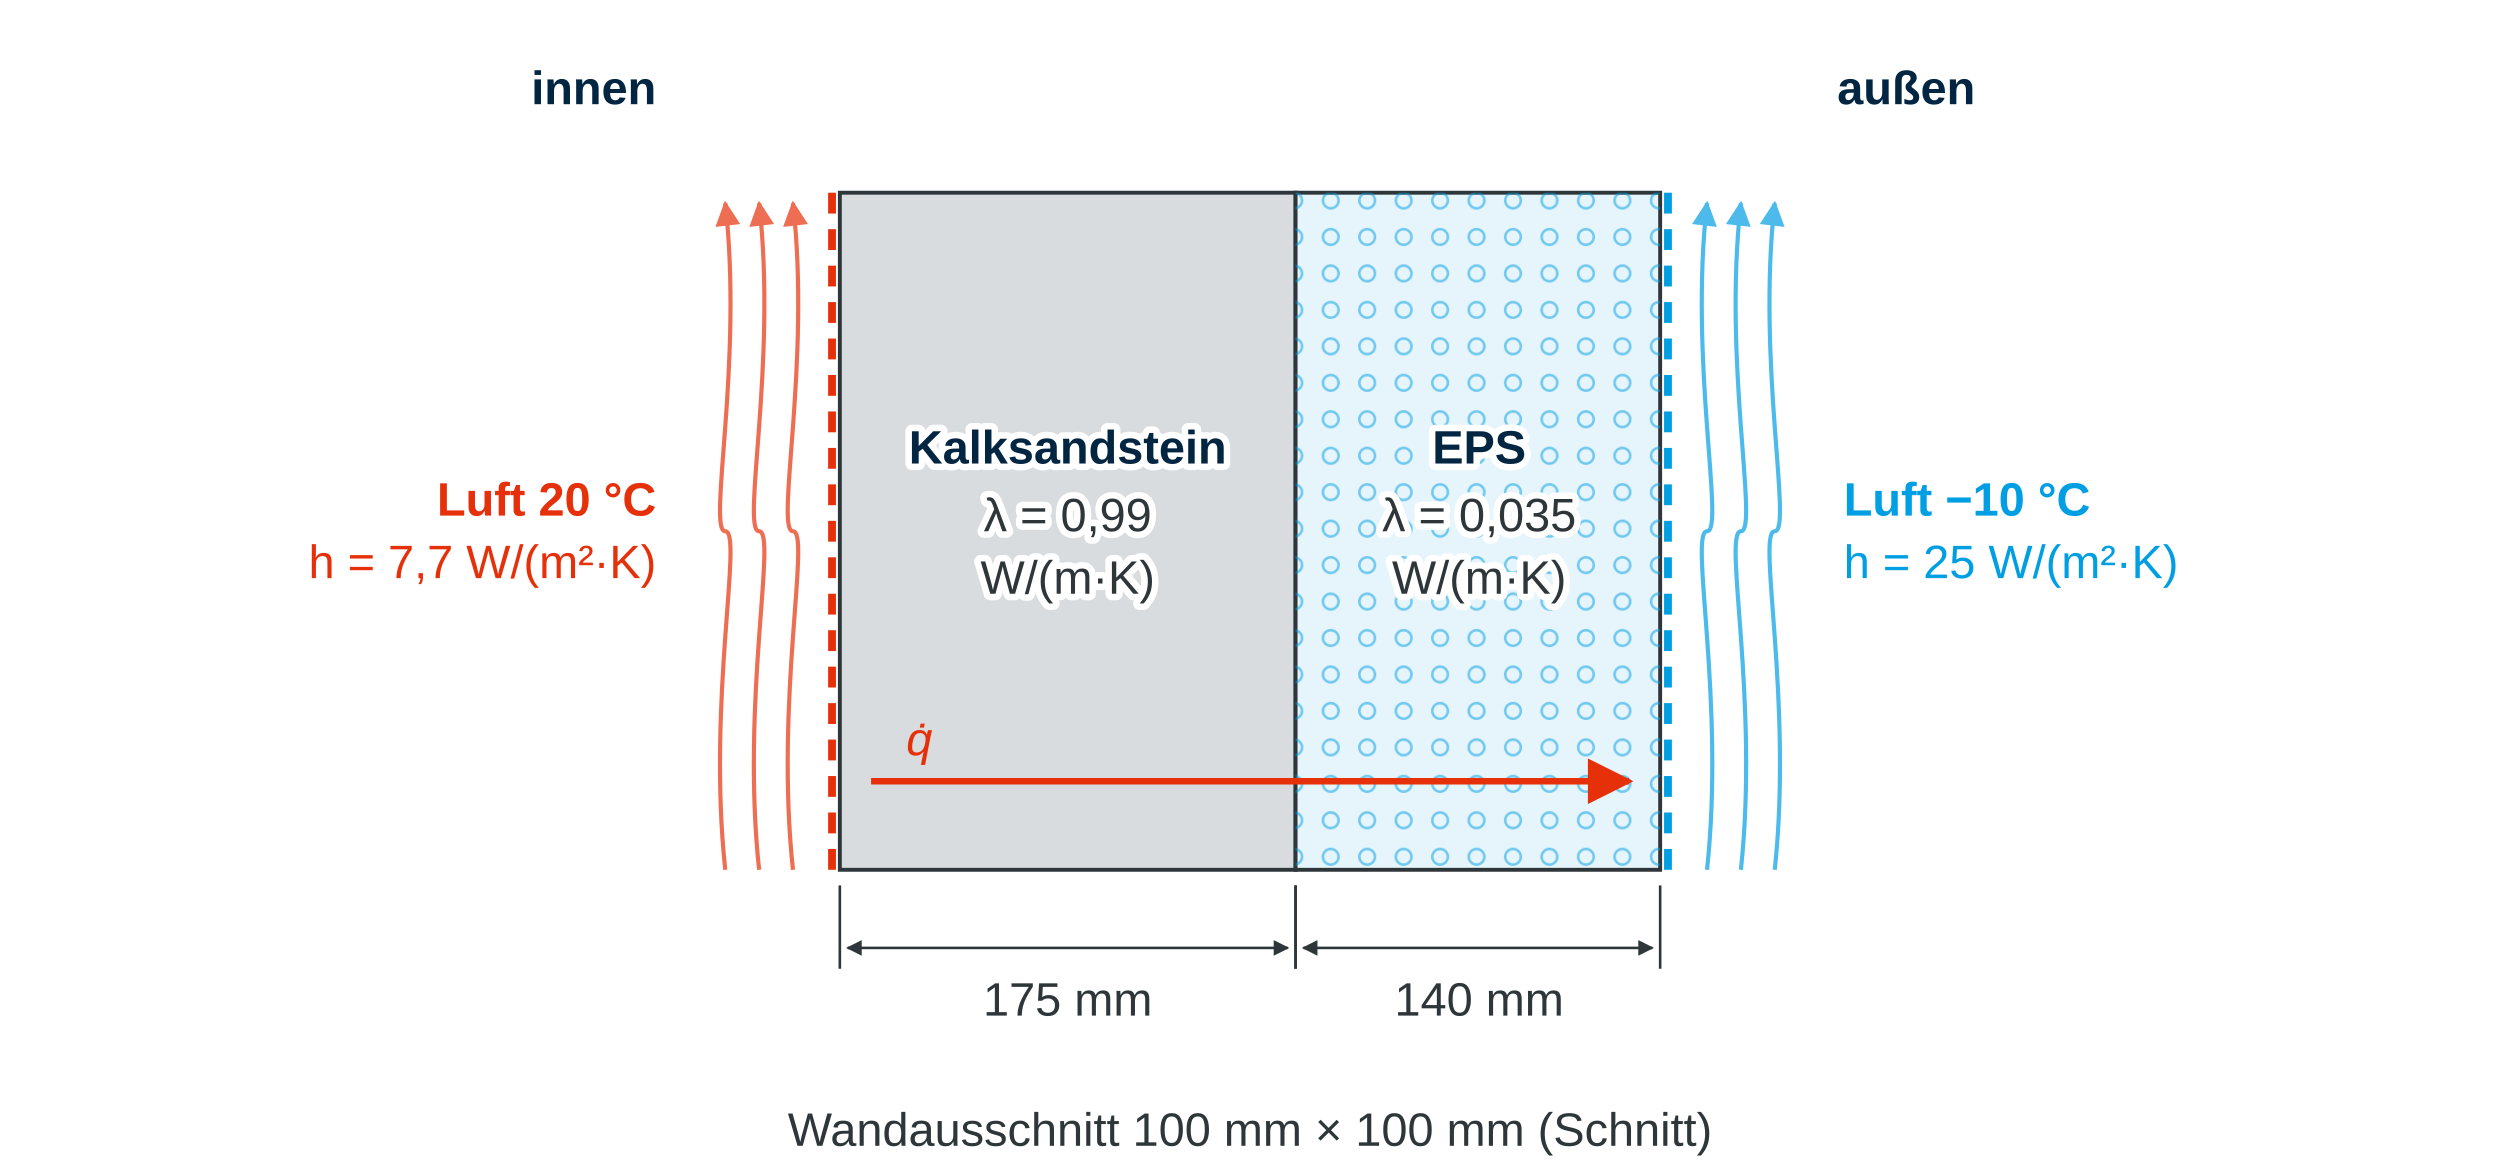
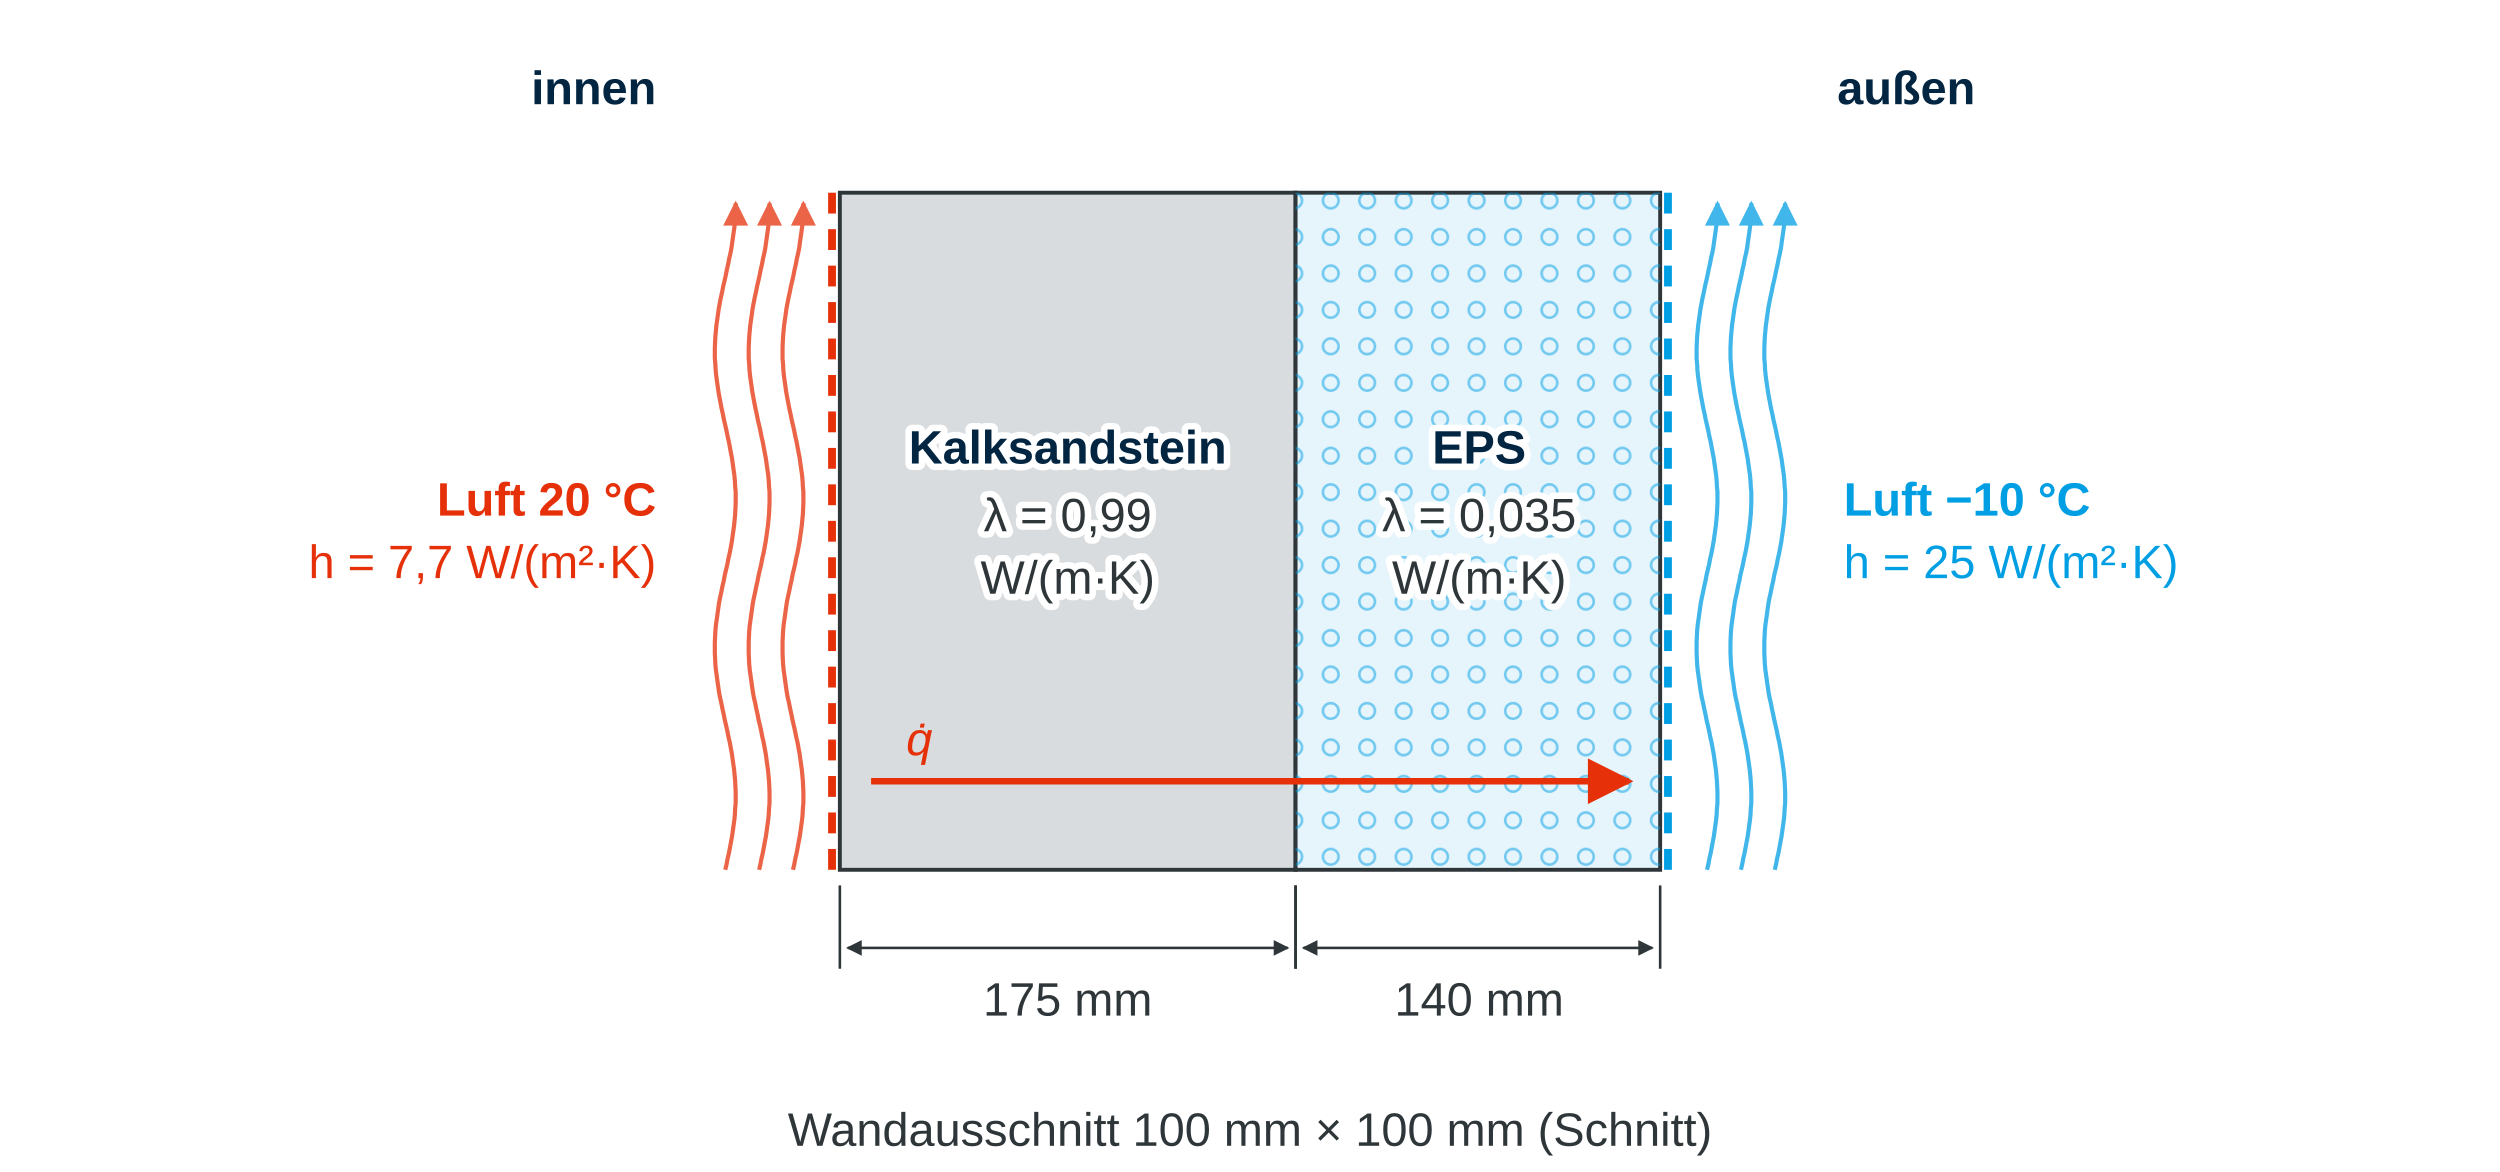
<svg xmlns="http://www.w3.org/2000/svg" viewBox="0 0 960 450" width="960" height="450" font-family="'Source Sans Pro', 'Source Sans 3', Arial, sans-serif">
  <rect width="960" height="450" fill="white" />
  <defs>
    <marker id="pf" viewBox="0 0 10 10" refX="9" refY="5" markerWidth="7" markerHeight="7" orient="auto">
      <path d="M0,0 L10,5 L0,10 z" fill="#E53009" />
    </marker>
    <marker id="pm" viewBox="0 0 10 10" refX="9" refY="5" markerWidth="6" markerHeight="6" orient="auto-start-reverse">
      <path d="M0,0 L10,5 L0,10 z" fill="#2E3639" />
    </marker>
    <marker id="plr" viewBox="0 0 10 10" refX="9" refY="5" markerWidth="6" markerHeight="6" orient="auto">
      <path d="M0,0 L10,5 L0,10 z" fill="#E53009" />
    </marker>
    <marker id="plc" viewBox="0 0 10 10" refX="9" refY="5" markerWidth="6" markerHeight="6" orient="auto">
      <path d="M0,0 L10,5 L0,10 z" fill="#009EE3" />
    </marker>
    <pattern id="eps" width="14" height="14" patternUnits="userSpaceOnUse">
      <circle cx="7" cy="7" r="3" fill="none" stroke="#009EE3" stroke-width="1" opacity="0.5" />
    </pattern>
  </defs>
  <rect x="322.5" y="74" width="175" height="260" fill="#d9dcde" stroke="#2E3639" stroke-width="1.5" />
  <text x="410" y="178" text-anchor="middle" font-size="18" fill="#022541" font-weight="700" stroke="white" stroke-width="5" stroke-linejoin="round" paint-order="stroke">Kalksandstein</text>
  <text x="410" y="204" text-anchor="middle" font-size="18" fill="#2E3639" stroke="white" stroke-width="5" stroke-linejoin="round" paint-order="stroke">λ = 0,99</text>
  <text x="410" y="228" text-anchor="middle" font-size="18" fill="#2E3639" stroke="white" stroke-width="5" stroke-linejoin="round" paint-order="stroke">W/(m·K)</text>
  <line x1="322.5" y1="340" x2="322.5" y2="372" stroke="#2E3639" />
  <line x1="497.5" y1="340" x2="497.5" y2="372" stroke="#2E3639" />
  <line x1="325.5" y1="364" x2="494.5" y2="364" stroke="#2E3639" marker-start="url(#pm)" marker-end="url(#pm)" />
  <text x="410" y="390" text-anchor="middle" font-size="18" fill="#2E3639">175 mm</text>
  <rect x="497.5" y="74" width="140" height="260" fill="#e6f5fc" stroke="#2E3639" stroke-width="1.5" />
  <rect x="497.5" y="74" width="140" height="260" fill="url(#eps)" />
  <text x="568" y="178" text-anchor="middle" font-size="18" fill="#022541" font-weight="700" stroke="white" stroke-width="5" stroke-linejoin="round" paint-order="stroke">EPS</text>
  <text x="568" y="204" text-anchor="middle" font-size="18" fill="#2E3639" stroke="white" stroke-width="5" stroke-linejoin="round" paint-order="stroke">λ = 0,035</text>
  <text x="568" y="228" text-anchor="middle" font-size="18" fill="#2E3639" stroke="white" stroke-width="5" stroke-linejoin="round" paint-order="stroke">W/(m·K)</text>
  <line x1="497.5" y1="340" x2="497.5" y2="372" stroke="#2E3639" />
  <line x1="637.5" y1="340" x2="637.5" y2="372" stroke="#2E3639" />
  <line x1="500.5" y1="364" x2="634.5" y2="364" stroke="#2E3639" marker-start="url(#pm)" marker-end="url(#pm)" />
  <text x="568" y="390" text-anchor="middle" font-size="18" fill="#2E3639">140 mm</text>
  <text x="228" y="40" text-anchor="middle" font-size="18" fill="#022541" font-weight="700">innen</text>
  <text x="732" y="40" text-anchor="middle" font-size="18" fill="#022541" font-weight="700">außen</text>
  <line x1="319.5" y1="74" x2="319.5" y2="334" stroke="#E53009" stroke-width="3" stroke-dasharray="8 6" />
-   <path d="M304.5,334 C297.5,269 311.5,204 304.5,204.0 S311.5,139 304.5,78" fill="none" stroke="#E53009" stroke-width="1.6" opacity="0.7" marker-end="url(#plr)" />
-   <path d="M291.5,334 C284.5,269 298.5,204 291.5,204.0 S298.5,139 291.5,78" fill="none" stroke="#E53009" stroke-width="1.6" opacity="0.7" marker-end="url(#plr)" />
-   <path d="M278.5,334 C271.5,269 285.5,204 278.5,204.0 S285.5,139 278.5,78" fill="none" stroke="#E53009" stroke-width="1.6" opacity="0.7" marker-end="url(#plr)" />
+   <path d="M304.5,334.0 L305.0,331.9 L305.4,329.7 L305.9,327.6 L306.3,325.5 L306.7,323.3 L307.1,321.2 L307.4,319.1 L307.7,316.9 L308.0,314.8 L308.2,312.7 L308.3,310.5 L308.5,308.4 L308.5,306.3 L308.5,304.1 L308.4,302.0 L308.3,299.9 L308.1,297.7 L307.9,295.6 L307.6,293.5 L307.3,291.3 L307.0,289.2 L306.6,287.1 L306.2,284.9 L305.7,282.8 L305.3,280.7 L304.8,278.5 L304.3,276.4 L303.9,274.3 L303.4,272.1 L303.0,270.0 L302.5,267.9 L302.1,265.7 L301.8,263.6 L301.5,261.5 L301.2,259.3 L300.9,257.2 L300.7,255.1 L300.6,252.9 L300.5,250.8 L300.5,248.7 L300.5,246.5 L300.6,244.4 L300.7,242.3 L300.9,240.1 L301.2,238.0 L301.5,235.9 L301.8,233.7 L302.1,231.6 L302.5,229.5 L303.0,227.3 L303.4,225.2 L303.9,223.1 L304.3,220.9 L304.8,218.8 L305.3,216.7 L305.7,214.5 L306.2,212.4 L306.6,210.3 L307.0,208.1 L307.3,206.0 L307.6,203.9 L307.9,201.7 L308.1,199.6 L308.3,197.5 L308.4,195.3 L308.5,193.2 L308.5,191.1 L308.5,188.9 L308.3,186.8 L308.2,184.7 L308.0,182.5 L307.7,180.4 L307.4,178.3 L307.1,176.1 L306.7,174.0 L306.3,171.9 L305.9,169.7 L305.4,167.6 L305.0,165.5 L304.5,163.3 L304.0,161.2 L303.6,159.1 L303.1,156.9 L302.7,154.8 L302.3,152.7 L301.9,150.5 L301.6,148.4 L301.3,146.3 L301.0,144.1 L300.8,142.0 L300.7,139.9 L300.5,137.7 L300.5,135.6 L300.5,133.5 L300.6,131.3 L300.7,129.2 L300.9,127.1 L301.1,124.9 L301.4,122.8 L301.7,120.7 L302.0,118.5 L302.4,116.4 L302.8,114.3 L303.3,112.1 L303.7,110.0 L304.2,107.9 L304.7,105.7 L305.1,103.6 L305.6,101.5 L306.0,99.3 L306.5,97.2 L306.9,95.1 L307.2,92.9 L307.5,90.8 L307.8,88.7 L308.1,86.5 L308.3,84.4 L308.4,82.3 L308.5,80.1 L308.5,78.0" fill="none" stroke="#E53009" stroke-width="1.6" opacity="0.75" stroke-linejoin="round" marker-end="url(#plr)" />
+   <path d="M291.5,334.0 L292.0,331.9 L292.4,329.7 L292.9,327.6 L293.3,325.5 L293.7,323.3 L294.1,321.2 L294.4,319.1 L294.7,316.9 L295.0,314.8 L295.2,312.7 L295.3,310.5 L295.5,308.4 L295.5,306.3 L295.5,304.1 L295.4,302.0 L295.3,299.9 L295.1,297.7 L294.9,295.6 L294.6,293.5 L294.3,291.3 L294.0,289.2 L293.6,287.1 L293.2,284.9 L292.7,282.8 L292.3,280.7 L291.8,278.5 L291.3,276.4 L290.9,274.3 L290.4,272.1 L290.0,270.0 L289.5,267.9 L289.1,265.7 L288.8,263.6 L288.5,261.5 L288.2,259.3 L287.9,257.2 L287.7,255.1 L287.6,252.9 L287.5,250.8 L287.5,248.7 L287.5,246.5 L287.6,244.4 L287.7,242.3 L287.9,240.1 L288.2,238.0 L288.5,235.9 L288.8,233.7 L289.1,231.6 L289.5,229.5 L290.0,227.3 L290.4,225.2 L290.9,223.1 L291.3,220.9 L291.8,218.8 L292.3,216.7 L292.7,214.5 L293.2,212.4 L293.6,210.3 L294.0,208.1 L294.3,206.0 L294.6,203.9 L294.9,201.7 L295.1,199.6 L295.3,197.5 L295.4,195.3 L295.5,193.2 L295.5,191.1 L295.5,188.9 L295.3,186.8 L295.2,184.7 L295.0,182.5 L294.7,180.4 L294.4,178.3 L294.1,176.1 L293.7,174.0 L293.3,171.9 L292.9,169.7 L292.4,167.6 L292.0,165.5 L291.5,163.3 L291.0,161.2 L290.6,159.1 L290.1,156.9 L289.7,154.8 L289.3,152.7 L288.9,150.5 L288.6,148.4 L288.3,146.3 L288.0,144.1 L287.8,142.0 L287.7,139.9 L287.5,137.7 L287.5,135.6 L287.5,133.5 L287.6,131.3 L287.7,129.2 L287.9,127.1 L288.1,124.9 L288.4,122.8 L288.7,120.7 L289.0,118.5 L289.4,116.4 L289.8,114.3 L290.3,112.1 L290.7,110.0 L291.2,107.9 L291.7,105.7 L292.1,103.6 L292.6,101.5 L293.0,99.3 L293.5,97.2 L293.9,95.1 L294.2,92.9 L294.5,90.8 L294.8,88.7 L295.1,86.5 L295.3,84.4 L295.4,82.3 L295.5,80.1 L295.5,78.0" fill="none" stroke="#E53009" stroke-width="1.6" opacity="0.75" stroke-linejoin="round" marker-end="url(#plr)" />
+   <path d="M278.5,334.0 L279.0,331.9 L279.4,329.7 L279.9,327.6 L280.3,325.5 L280.7,323.3 L281.1,321.2 L281.4,319.1 L281.7,316.9 L282.0,314.8 L282.2,312.7 L282.3,310.5 L282.5,308.4 L282.5,306.3 L282.5,304.1 L282.4,302.0 L282.3,299.9 L282.1,297.7 L281.9,295.6 L281.6,293.5 L281.3,291.3 L281.0,289.2 L280.6,287.1 L280.2,284.9 L279.7,282.8 L279.3,280.7 L278.8,278.5 L278.3,276.4 L277.9,274.3 L277.4,272.1 L277.0,270.0 L276.5,267.9 L276.1,265.7 L275.8,263.6 L275.5,261.5 L275.2,259.3 L274.9,257.2 L274.7,255.1 L274.6,252.9 L274.5,250.8 L274.5,248.7 L274.5,246.5 L274.6,244.4 L274.7,242.3 L274.9,240.1 L275.2,238.0 L275.5,235.9 L275.8,233.7 L276.1,231.6 L276.5,229.5 L277.0,227.3 L277.4,225.2 L277.9,223.1 L278.3,220.9 L278.8,218.8 L279.3,216.7 L279.7,214.5 L280.2,212.4 L280.6,210.3 L281.0,208.1 L281.3,206.0 L281.6,203.9 L281.9,201.7 L282.1,199.6 L282.3,197.5 L282.4,195.3 L282.5,193.2 L282.5,191.1 L282.5,188.9 L282.3,186.8 L282.2,184.7 L282.0,182.5 L281.7,180.4 L281.4,178.3 L281.1,176.1 L280.7,174.0 L280.3,171.9 L279.9,169.7 L279.4,167.6 L279.0,165.5 L278.5,163.3 L278.0,161.2 L277.6,159.1 L277.1,156.9 L276.7,154.8 L276.3,152.7 L275.9,150.5 L275.6,148.4 L275.3,146.3 L275.0,144.1 L274.8,142.0 L274.7,139.9 L274.5,137.7 L274.5,135.6 L274.5,133.5 L274.6,131.3 L274.7,129.2 L274.9,127.1 L275.1,124.9 L275.4,122.8 L275.7,120.7 L276.0,118.5 L276.4,116.4 L276.8,114.3 L277.3,112.1 L277.7,110.0 L278.2,107.9 L278.7,105.7 L279.1,103.6 L279.6,101.5 L280.0,99.3 L280.5,97.2 L280.9,95.1 L281.2,92.9 L281.5,90.8 L281.8,88.7 L282.1,86.5 L282.3,84.4 L282.4,82.3 L282.5,80.1 L282.5,78.0" fill="none" stroke="#E53009" stroke-width="1.6" opacity="0.75" stroke-linejoin="round" marker-end="url(#plr)" />
  <text x="252" y="198" text-anchor="end" font-size="18" fill="#E53009" font-weight="700">Luft 20 °C</text>
  <text x="252" y="222" text-anchor="end" font-size="18" fill="#E53009">h = 7,7 W/(m²·K)</text>
  <line x1="640.5" y1="74" x2="640.5" y2="334" stroke="#009EE3" stroke-width="3" stroke-dasharray="8 6" />
-   <path d="M655.5,334 C662.5,269 648.5,204 655.5,204.0 S648.5,139 655.5,78" fill="none" stroke="#009EE3" stroke-width="1.6" opacity="0.7" marker-end="url(#plc)" />
-   <path d="M668.5,334 C675.5,269 661.5,204 668.5,204.0 S661.5,139 668.5,78" fill="none" stroke="#009EE3" stroke-width="1.6" opacity="0.7" marker-end="url(#plc)" />
-   <path d="M681.5,334 C688.5,269 674.5,204 681.5,204.0 S674.5,139 681.5,78" fill="none" stroke="#009EE3" stroke-width="1.6" opacity="0.7" marker-end="url(#plc)" />
+   <path d="M655.5,334.0 L656.0,331.9 L656.4,329.7 L656.9,327.6 L657.3,325.5 L657.7,323.3 L658.1,321.2 L658.4,319.1 L658.7,316.9 L659.0,314.8 L659.2,312.7 L659.3,310.5 L659.5,308.4 L659.5,306.3 L659.5,304.1 L659.4,302.0 L659.3,299.9 L659.1,297.7 L658.9,295.6 L658.6,293.5 L658.3,291.3 L658.0,289.2 L657.6,287.1 L657.2,284.9 L656.7,282.8 L656.3,280.7 L655.8,278.5 L655.3,276.4 L654.9,274.3 L654.4,272.1 L654.0,270.0 L653.5,267.9 L653.1,265.7 L652.8,263.6 L652.5,261.5 L652.2,259.3 L651.9,257.2 L651.7,255.1 L651.6,252.9 L651.5,250.8 L651.5,248.7 L651.5,246.5 L651.6,244.4 L651.7,242.3 L651.9,240.1 L652.2,238.0 L652.5,235.9 L652.8,233.7 L653.1,231.6 L653.5,229.5 L654.0,227.3 L654.4,225.2 L654.9,223.1 L655.3,220.9 L655.8,218.8 L656.3,216.7 L656.7,214.5 L657.2,212.4 L657.6,210.3 L658.0,208.1 L658.3,206.0 L658.6,203.9 L658.9,201.7 L659.1,199.6 L659.3,197.5 L659.4,195.3 L659.5,193.2 L659.5,191.1 L659.5,188.9 L659.3,186.8 L659.2,184.7 L659.0,182.5 L658.7,180.4 L658.4,178.3 L658.1,176.1 L657.7,174.0 L657.3,171.9 L656.9,169.7 L656.4,167.6 L656.0,165.5 L655.5,163.3 L655.0,161.2 L654.6,159.1 L654.1,156.9 L653.7,154.8 L653.3,152.7 L652.9,150.5 L652.6,148.4 L652.3,146.3 L652.0,144.1 L651.8,142.0 L651.7,139.9 L651.5,137.7 L651.5,135.6 L651.5,133.5 L651.6,131.3 L651.7,129.2 L651.9,127.1 L652.1,124.9 L652.4,122.8 L652.7,120.7 L653.0,118.5 L653.4,116.4 L653.8,114.3 L654.3,112.1 L654.7,110.0 L655.2,107.9 L655.7,105.7 L656.1,103.6 L656.6,101.5 L657.0,99.3 L657.5,97.2 L657.9,95.1 L658.2,92.9 L658.5,90.8 L658.8,88.7 L659.1,86.5 L659.3,84.4 L659.4,82.3 L659.5,80.1 L659.5,78.0" fill="none" stroke="#009EE3" stroke-width="1.6" opacity="0.75" stroke-linejoin="round" marker-end="url(#plc)" />
+   <path d="M668.5,334.0 L669.0,331.9 L669.4,329.7 L669.9,327.6 L670.3,325.5 L670.7,323.3 L671.1,321.2 L671.4,319.1 L671.7,316.9 L672.0,314.8 L672.2,312.7 L672.3,310.5 L672.5,308.4 L672.5,306.3 L672.5,304.1 L672.4,302.0 L672.3,299.9 L672.1,297.7 L671.9,295.6 L671.6,293.5 L671.3,291.3 L671.0,289.2 L670.6,287.1 L670.2,284.9 L669.7,282.8 L669.3,280.7 L668.8,278.5 L668.3,276.4 L667.9,274.3 L667.4,272.1 L667.0,270.0 L666.5,267.9 L666.1,265.7 L665.8,263.6 L665.5,261.5 L665.2,259.3 L664.9,257.2 L664.7,255.1 L664.6,252.9 L664.5,250.8 L664.5,248.7 L664.5,246.5 L664.6,244.4 L664.7,242.3 L664.9,240.1 L665.2,238.0 L665.5,235.9 L665.8,233.7 L666.1,231.6 L666.5,229.5 L667.0,227.3 L667.4,225.2 L667.9,223.1 L668.3,220.9 L668.8,218.8 L669.3,216.7 L669.7,214.5 L670.2,212.4 L670.6,210.3 L671.0,208.1 L671.3,206.0 L671.6,203.9 L671.9,201.7 L672.1,199.6 L672.3,197.5 L672.4,195.3 L672.5,193.2 L672.5,191.1 L672.5,188.9 L672.3,186.8 L672.2,184.7 L672.0,182.5 L671.7,180.4 L671.4,178.3 L671.1,176.1 L670.7,174.0 L670.3,171.9 L669.9,169.7 L669.4,167.6 L669.0,165.5 L668.5,163.3 L668.0,161.2 L667.6,159.1 L667.1,156.9 L666.7,154.8 L666.3,152.7 L665.9,150.5 L665.6,148.4 L665.3,146.3 L665.0,144.1 L664.8,142.0 L664.7,139.9 L664.5,137.7 L664.5,135.6 L664.5,133.5 L664.6,131.3 L664.7,129.2 L664.9,127.1 L665.1,124.9 L665.4,122.8 L665.7,120.7 L666.0,118.5 L666.4,116.4 L666.8,114.3 L667.3,112.1 L667.7,110.0 L668.2,107.9 L668.7,105.7 L669.1,103.6 L669.6,101.5 L670.0,99.3 L670.5,97.2 L670.9,95.1 L671.2,92.9 L671.5,90.8 L671.8,88.7 L672.1,86.5 L672.3,84.4 L672.4,82.3 L672.5,80.1 L672.5,78.0" fill="none" stroke="#009EE3" stroke-width="1.6" opacity="0.75" stroke-linejoin="round" marker-end="url(#plc)" />
+   <path d="M681.5,334.0 L682.0,331.9 L682.4,329.7 L682.9,327.6 L683.3,325.5 L683.7,323.3 L684.1,321.2 L684.4,319.1 L684.7,316.9 L685.0,314.8 L685.2,312.7 L685.3,310.5 L685.5,308.4 L685.5,306.3 L685.5,304.1 L685.4,302.0 L685.3,299.9 L685.1,297.7 L684.9,295.6 L684.6,293.5 L684.3,291.3 L684.0,289.2 L683.6,287.1 L683.2,284.9 L682.7,282.8 L682.3,280.7 L681.8,278.5 L681.3,276.4 L680.9,274.3 L680.4,272.1 L680.0,270.0 L679.5,267.9 L679.1,265.7 L678.8,263.6 L678.5,261.5 L678.2,259.3 L677.9,257.2 L677.7,255.1 L677.6,252.9 L677.5,250.8 L677.5,248.7 L677.5,246.5 L677.6,244.4 L677.7,242.3 L677.9,240.1 L678.2,238.0 L678.5,235.9 L678.8,233.7 L679.1,231.6 L679.5,229.5 L680.0,227.3 L680.4,225.2 L680.9,223.1 L681.3,220.9 L681.8,218.8 L682.3,216.7 L682.7,214.5 L683.2,212.4 L683.6,210.3 L684.0,208.1 L684.3,206.0 L684.6,203.9 L684.9,201.7 L685.1,199.6 L685.3,197.5 L685.4,195.3 L685.5,193.2 L685.5,191.1 L685.5,188.9 L685.3,186.8 L685.2,184.7 L685.0,182.5 L684.7,180.4 L684.4,178.3 L684.1,176.1 L683.7,174.0 L683.3,171.9 L682.9,169.7 L682.4,167.6 L682.0,165.5 L681.5,163.3 L681.0,161.2 L680.6,159.1 L680.1,156.9 L679.7,154.8 L679.3,152.7 L678.9,150.5 L678.6,148.4 L678.3,146.3 L678.0,144.1 L677.8,142.0 L677.7,139.9 L677.5,137.7 L677.5,135.6 L677.5,133.5 L677.6,131.3 L677.7,129.2 L677.9,127.1 L678.1,124.9 L678.4,122.8 L678.7,120.7 L679.0,118.5 L679.4,116.4 L679.8,114.3 L680.3,112.1 L680.7,110.0 L681.2,107.9 L681.7,105.7 L682.1,103.6 L682.6,101.5 L683.0,99.3 L683.5,97.2 L683.9,95.1 L684.2,92.9 L684.5,90.8 L684.8,88.7 L685.1,86.5 L685.3,84.4 L685.4,82.3 L685.5,80.1 L685.5,78.0" fill="none" stroke="#009EE3" stroke-width="1.6" opacity="0.75" stroke-linejoin="round" marker-end="url(#plc)" />
  <text x="708" y="198" text-anchor="start" font-size="18" fill="#009EE3" font-weight="700">Luft −10 °C</text>
  <text x="708" y="222" text-anchor="start" font-size="18" fill="#009EE3">h = 25 W/(m²·K)</text>
  <line x1="334.5" y1="300" x2="625.5" y2="300" stroke="#E53009" stroke-width="2.5" marker-end="url(#pf)" />
  <text x="348" y="290" text-anchor="start" font-size="18" fill="#E53009" font-style="italic">q̇</text>
  <text x="480" y="440" text-anchor="middle" font-size="18" fill="#2E3639">Wandausschnitt 100 mm × 100 mm (Schnitt)</text>
</svg>
